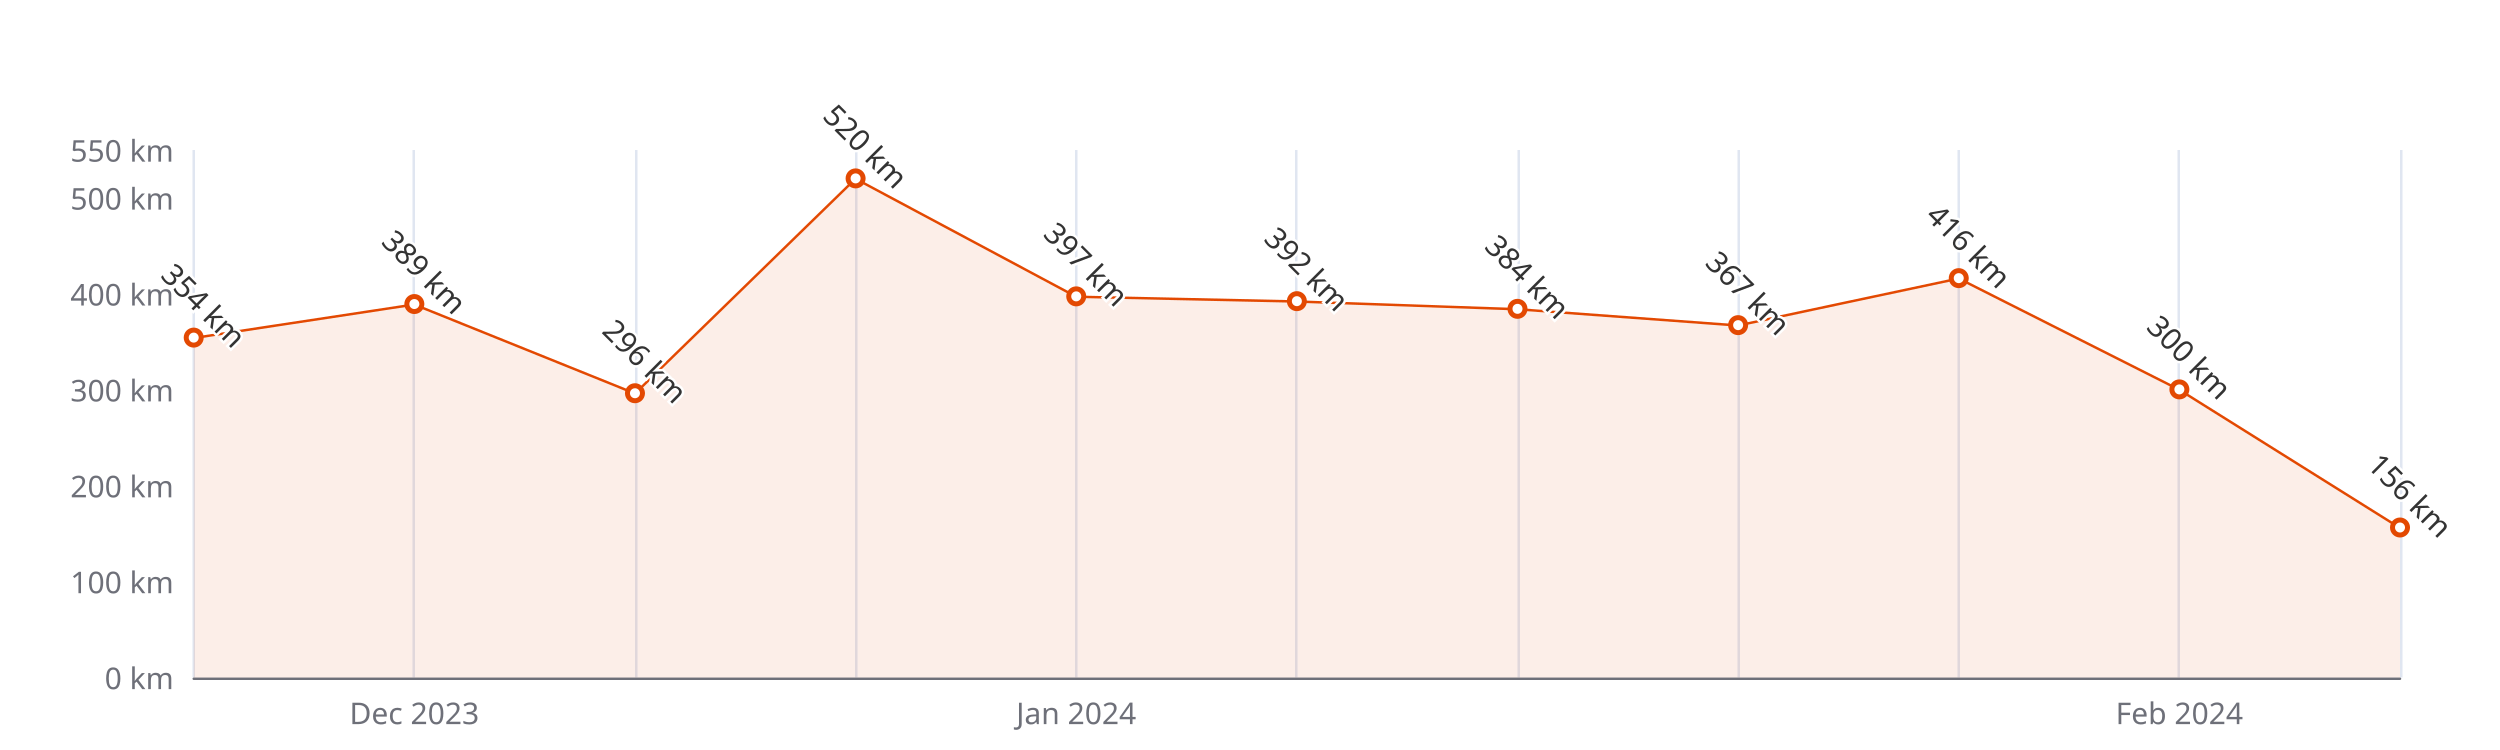
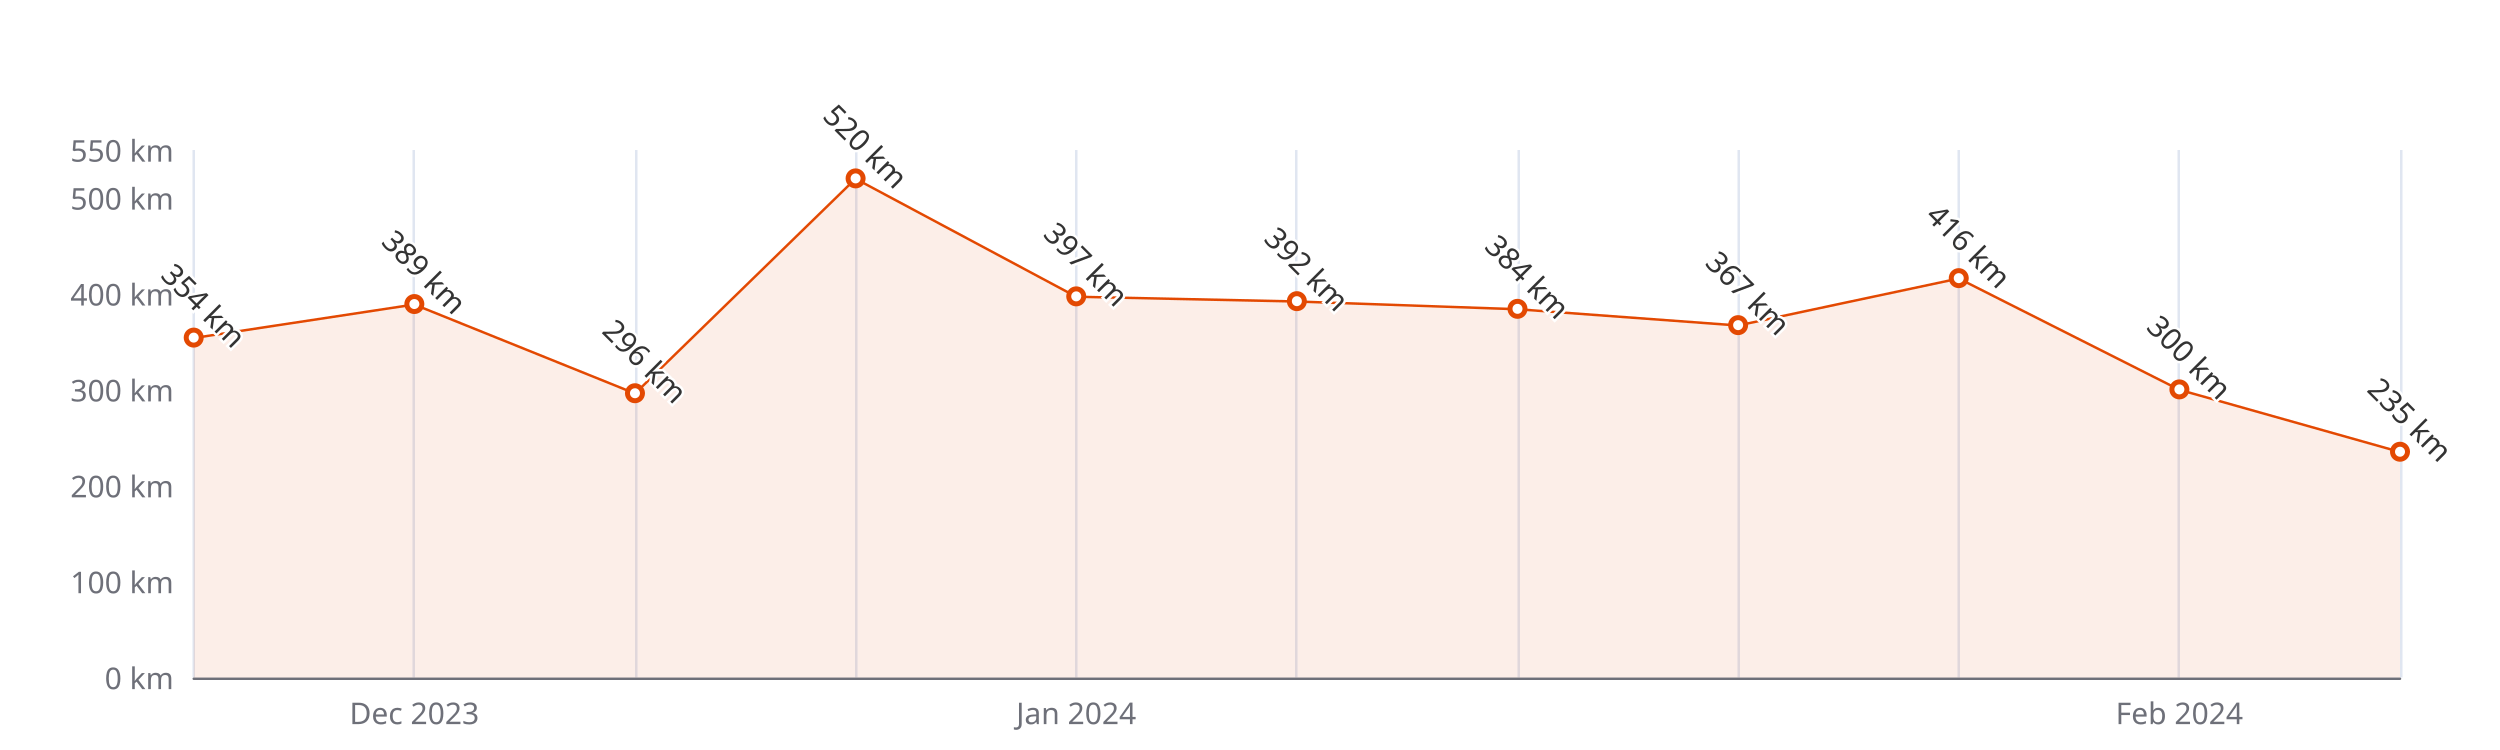
<svg xmlns="http://www.w3.org/2000/svg" width="1000" height="300" version="1.1" baseProfile="full" viewBox="0 0 1000 300">
  <rect width="1000" height="300" x="0" y="0" id="0" fill="#ffffff" />
  <path d="M77.5 60L77.5 271" fill="none" stroke="#E0E6F1" />
  <path d="M165.5 60L165.5 271" fill="none" stroke="#E0E6F1" />
  <path d="M254.5 60L254.5 271" fill="none" stroke="#E0E6F1" />
  <path d="M342.5 60L342.5 271" fill="none" stroke="#E0E6F1" />
  <path d="M430.5 60L430.5 271" fill="none" stroke="#E0E6F1" />
  <path d="M518.5 60L518.5 271" fill="none" stroke="#E0E6F1" />
  <path d="M607.5 60L607.5 271" fill="none" stroke="#E0E6F1" />
  <path d="M695.5 60L695.5 271" fill="none" stroke="#E0E6F1" />
  <path d="M783.5 60L783.5 271" fill="none" stroke="#E0E6F1" />
  <path d="M871.5 60L871.5 271" fill="none" stroke="#E0E6F1" />
  <path d="M960.5 60L960.5 271" fill="none" stroke="#E0E6F1" />
  <path d="M77.5 271.5L960 271.5" fill="none" stroke="#6E7079" stroke-linecap="round" />
  <text dominant-baseline="central" text-anchor="end" style="font-size:12px;font-family:sans-serif;" xml:space="preserve" transform="translate(69.48 271)" fill="#6E7079">0 km</text>
  <text dominant-baseline="central" text-anchor="end" style="font-size:12px;font-family:sans-serif;" xml:space="preserve" transform="translate(69.48 232.6364)" fill="#6E7079">100 km</text>
  <text dominant-baseline="central" text-anchor="end" style="font-size:12px;font-family:sans-serif;" xml:space="preserve" transform="translate(69.48 194.2727)" fill="#6E7079">200 km</text>
  <text dominant-baseline="central" text-anchor="end" style="font-size:12px;font-family:sans-serif;" xml:space="preserve" transform="translate(69.48 155.9091)" fill="#6E7079">300 km</text>
  <text dominant-baseline="central" text-anchor="end" style="font-size:12px;font-family:sans-serif;" xml:space="preserve" transform="translate(69.48 117.5455)" fill="#6E7079">400 km</text>
  <text dominant-baseline="central" text-anchor="end" style="font-size:12px;font-family:sans-serif;" xml:space="preserve" transform="translate(69.48 79.1818)" fill="#6E7079">500 km</text>
  <text dominant-baseline="central" text-anchor="end" style="font-size:12px;font-family:sans-serif;" xml:space="preserve" transform="translate(69.48 60)" fill="#6E7079">550 km</text>
  <text dominant-baseline="central" text-anchor="middle" style="font-size:12px;font-family:sans-serif;" xml:space="preserve" y="6" transform="translate(165.732 279)" fill="#6E7079">Dec 2023</text>
  <text dominant-baseline="central" text-anchor="middle" style="font-size:12px;font-family:sans-serif;" xml:space="preserve" y="6" transform="translate(430.488 279)" fill="#6E7079">Jan 2024</text>
  <text dominant-baseline="central" text-anchor="middle" style="font-size:12px;font-family:sans-serif;" xml:space="preserve" y="6" transform="translate(871.748 279)" fill="#6E7079">Feb 2024</text>
  <g clip-path="url(#zr5-c0)">
-     <path d="M77.5 135.2L165.7 121.8L254 157.4L342.2 71.5L430.5 118.7L518.7 120.6L607 123.7L695.2 130.2L783.5 111.4L871.7 155.9L960 211.2L960 271L871.7 271L783.5 271L695.2 271L607 271L518.7 271L430.5 271L342.2 271L254 271L165.7 271L77.5 271Z" fill="rgb(227,73,2)" fill-opacity="0.09" />
-     <path d="M77.5 135.2L165.7 121.8L254 157.4L342.2 71.5L430.5 118.7L518.7 120.6L607 123.7L695.2 130.2L783.5 111.4L871.7 155.9L960 211.2" fill="none" stroke="#E34902" stroke-linejoin="bevel" />
+     <path d="M77.5 135.2L165.7 121.8L254 157.4L342.2 71.5L430.5 118.7L518.7 120.6L607 123.7L695.2 130.2L783.5 111.4L871.7 155.9L960 180.8L960 271L871.7 271L783.5 271L695.2 271L607 271L518.7 271L430.5 271L342.2 271L254 271L165.7 271L77.5 271Z" fill="rgb(227,73,2)" fill-opacity="0.09" />
+     <path d="M77.5 135.2L165.7 121.8L254 157.4L342.2 71.5L430.5 118.7L518.7 120.6L607 123.7L695.2 130.2L783.5 111.4L871.7 155.9L960 180.8" fill="none" stroke="#E34902" stroke-linejoin="bevel" />
  </g>
  <path d="M1 0A1 1 0 1 1 1 -0.1A1 1 0 0 1 1 0" transform="matrix(3,0,0,3,77.48,135.1927)" fill="#fff" stroke="#E34902" stroke-width="0.667" />
  <path d="M1 0A1 1 0 1 1 1 -0.1A1 1 0 0 1 1 0" transform="matrix(3,0,0,3,165.732,121.7655)" fill="#fff" stroke="#E34902" stroke-width="0.667" />
  <path d="M1 0A1 1 0 1 1 1 -0.1A1 1 0 0 1 1 0" transform="matrix(3,0,0,3,253.984,157.4436)" fill="#fff" stroke="#E34902" stroke-width="0.667" />
  <path d="M1 0A1 1 0 1 1 1 -0.1A1 1 0 0 1 1 0" transform="matrix(3,0,0,3,342.236,71.5091)" fill="#fff" stroke="#E34902" stroke-width="0.667" />
  <path d="M1 0A1 1 0 1 1 1 -0.1A1 1 0 0 1 1 0" transform="matrix(3,0,0,3,430.488,118.6964)" fill="#fff" stroke="#E34902" stroke-width="0.667" />
  <path d="M1 0A1 1 0 1 1 1 -0.1A1 1 0 0 1 1 0" transform="matrix(3,0,0,3,518.74,120.6145)" fill="#fff" stroke="#E34902" stroke-width="0.667" />
  <path d="M1 0A1 1 0 1 1 1 -0.1A1 1 0 0 1 1 0" transform="matrix(3,0,0,3,606.992,123.6836)" fill="#fff" stroke="#E34902" stroke-width="0.667" />
  <path d="M1 0A1 1 0 1 1 1 -0.1A1 1 0 0 1 1 0" transform="matrix(3,0,0,3,695.244,130.2055)" fill="#fff" stroke="#E34902" stroke-width="0.667" />
  <path d="M1 0A1 1 0 1 1 1 -0.1A1 1 0 0 1 1 0" transform="matrix(3,0,0,3,783.496,111.4073)" fill="#fff" stroke="#E34902" stroke-width="0.667" />
  <path d="M1 0A1 1 0 1 1 1 -0.1A1 1 0 0 1 1 0" transform="matrix(3,0,0,3,871.748,155.9091)" fill="#fff" stroke="#E34902" stroke-width="0.667" />
-   <path d="M1 0A1 1 0 1 1 1 -0.1A1 1 0 0 1 1 0" transform="matrix(3,0,0,3,960,211.1527)" fill="#fff" stroke="#E34902" stroke-width="0.667" />
+   <path d="M1 0A1 1 0 1 1 1 -0.1A1 1 0 0 1 1 0" transform="matrix(3,0,0,3,960,180.8455)" fill="#fff" stroke="#E34902" stroke-width="0.667" />
  <text dominant-baseline="central" text-anchor="middle" style="font-size:12px;font-family:sans-serif;" xml:space="preserve" y="-6" transform="matrix(0.707,0.707,-0.707,0.707,77.48,126.1927)" fill="#333" stroke="rgb(255,255,255)" stroke-width="2" paint-order="stroke" stroke-miterlimit="2">354 km</text>
  <text dominant-baseline="central" text-anchor="middle" style="font-size:12px;font-family:sans-serif;" xml:space="preserve" y="-6" transform="matrix(0.707,0.707,-0.707,0.707,165.732,112.7655)" fill="#333" stroke="rgb(255,255,255)" stroke-width="2" paint-order="stroke" stroke-miterlimit="2">389 km</text>
  <text dominant-baseline="central" text-anchor="middle" style="font-size:12px;font-family:sans-serif;" xml:space="preserve" y="-6" transform="matrix(0.707,0.707,-0.707,0.707,253.984,148.4436)" fill="#333" stroke="rgb(255,255,255)" stroke-width="2" paint-order="stroke" stroke-miterlimit="2">296 km</text>
  <text dominant-baseline="central" text-anchor="middle" style="font-size:12px;font-family:sans-serif;" xml:space="preserve" y="-6" transform="matrix(0.707,0.707,-0.707,0.707,342.236,62.5091)" fill="#333" stroke="rgb(255,255,255)" stroke-width="2" paint-order="stroke" stroke-miterlimit="2">520 km</text>
  <text dominant-baseline="central" text-anchor="middle" style="font-size:12px;font-family:sans-serif;" xml:space="preserve" y="-6" transform="matrix(0.707,0.707,-0.707,0.707,430.488,109.6964)" fill="#333" stroke="rgb(255,255,255)" stroke-width="2" paint-order="stroke" stroke-miterlimit="2">397 km</text>
  <text dominant-baseline="central" text-anchor="middle" style="font-size:12px;font-family:sans-serif;" xml:space="preserve" y="-6" transform="matrix(0.707,0.707,-0.707,0.707,518.74,111.6145)" fill="#333" stroke="rgb(255,255,255)" stroke-width="2" paint-order="stroke" stroke-miterlimit="2">392 km</text>
  <text dominant-baseline="central" text-anchor="middle" style="font-size:12px;font-family:sans-serif;" xml:space="preserve" y="-6" transform="matrix(0.707,0.707,-0.707,0.707,606.992,114.6836)" fill="#333" stroke="rgb(255,255,255)" stroke-width="2" paint-order="stroke" stroke-miterlimit="2">384 km</text>
  <text dominant-baseline="central" text-anchor="middle" style="font-size:12px;font-family:sans-serif;" xml:space="preserve" y="-6" transform="matrix(0.707,0.707,-0.707,0.707,695.244,121.2055)" fill="#333" stroke="rgb(255,255,255)" stroke-width="2" paint-order="stroke" stroke-miterlimit="2">367 km</text>
  <text dominant-baseline="central" text-anchor="middle" style="font-size:12px;font-family:sans-serif;" xml:space="preserve" y="-6" transform="matrix(0.707,0.707,-0.707,0.707,783.496,102.4073)" fill="#333" stroke="rgb(255,255,255)" stroke-width="2" paint-order="stroke" stroke-miterlimit="2">416 km</text>
  <text dominant-baseline="central" text-anchor="middle" style="font-size:12px;font-family:sans-serif;" xml:space="preserve" y="-6" transform="matrix(0.707,0.707,-0.707,0.707,871.748,146.9091)" fill="#333" stroke="rgb(255,255,255)" stroke-width="2" paint-order="stroke" stroke-miterlimit="2">300 km</text>
-   <text dominant-baseline="central" text-anchor="middle" style="font-size:12px;font-family:sans-serif;" xml:space="preserve" y="-6" transform="matrix(0.707,0.707,-0.707,0.707,960,202.1527)" fill="#333" stroke="rgb(255,255,255)" stroke-width="2" paint-order="stroke" stroke-miterlimit="2">156 km</text>
+   <text dominant-baseline="central" text-anchor="middle" style="font-size:12px;font-family:sans-serif;" xml:space="preserve" y="-6" transform="matrix(0.707,0.707,-0.707,0.707,960,171.8455)" fill="#333" stroke="rgb(255,255,255)" stroke-width="2" paint-order="stroke" stroke-miterlimit="2">235 km</text>
  <defs>
    <clipPath id="zr5-c0">
      <path d="M76 59.5l884 0l0 212l-884 0Z" fill="#000" />
    </clipPath>
  </defs>
</svg>
